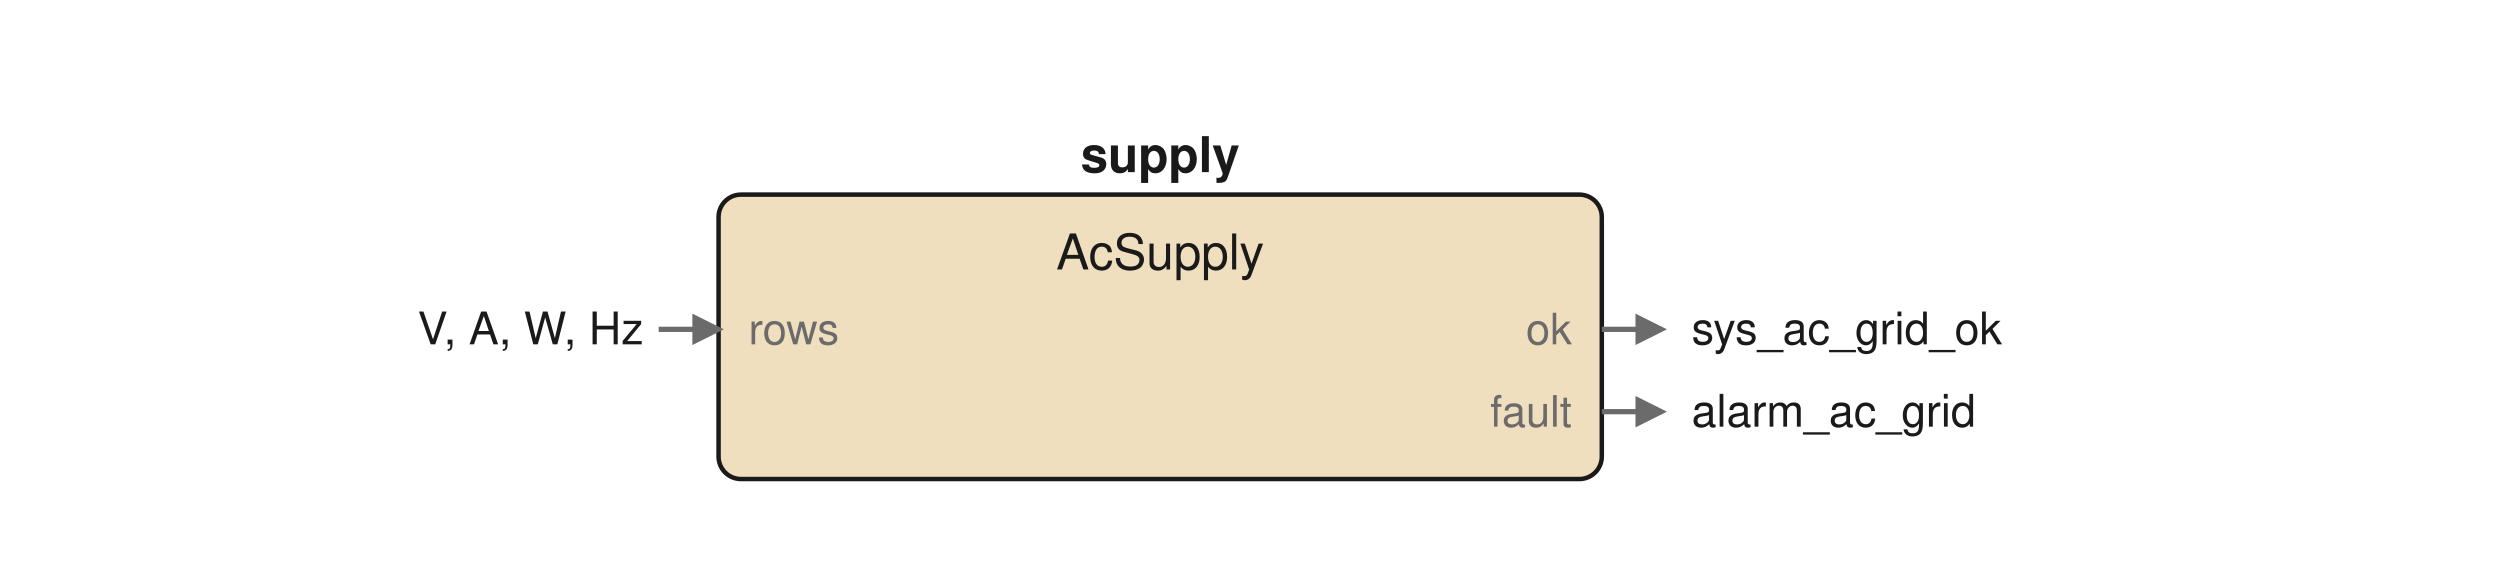
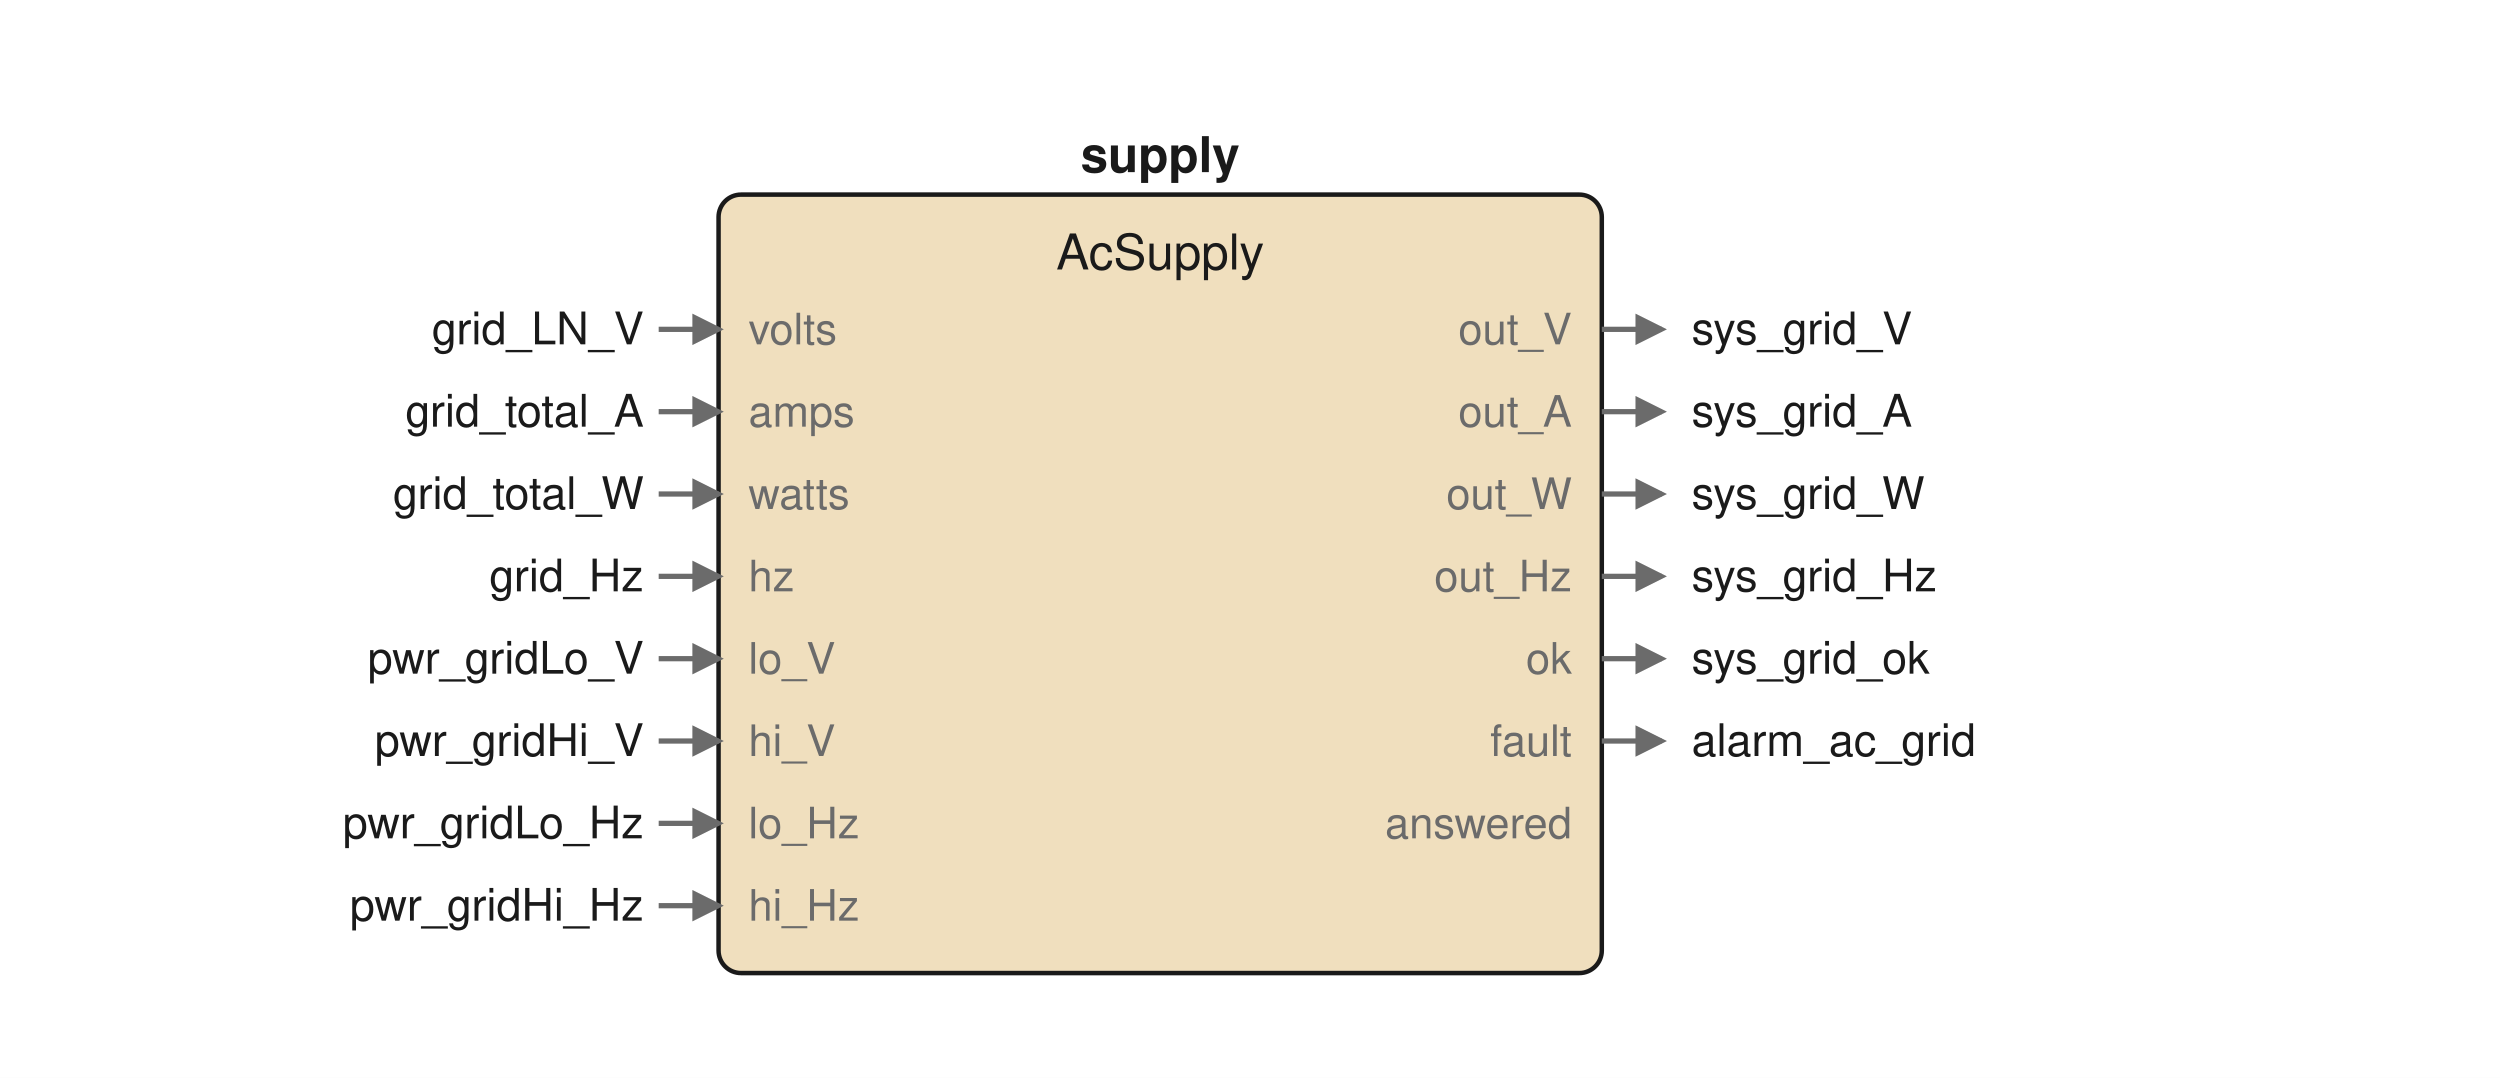
- <svg xmlns="http://www.w3.org/2000/svg" width="334" height="78" viewBox="0 0 334 78" style="max-width:100%;height:auto" content="&lt;mxfile host=&quot;app.diagrams.net&quot; type=&quot;device&quot;&gt;&lt;diagram id=&quot;ac_grid_watch_fbd&quot; name=&quot;ac_grid_watch_fbd&quot;&gt;&lt;mxGraphModel dx=&quot;334&quot; dy=&quot;78&quot; grid=&quot;0&quot; gridSize=&quot;10&quot; guides=&quot;1&quot; tooltips=&quot;1&quot; connect=&quot;1&quot; arrows=&quot;1&quot; fold=&quot;1&quot; page=&quot;1&quot; pageScale=&quot;1&quot; pageWidth=&quot;334&quot; pageHeight=&quot;78&quot; math=&quot;0&quot; shadow=&quot;0&quot;&gt;&lt;root&gt;&lt;mxCell id=&quot;0&quot;/&gt;&lt;mxCell id=&quot;1&quot; parent=&quot;0&quot;/&gt;&lt;mxCell id=&quot;n2&quot; value=&quot;&quot; style=&quot;rounded=1;fillColor=#f0dfbe;strokeColor=#1a1a1a;whiteSpace=wrap;html=1;fontSize=8&quot; vertex=&quot;1&quot; parent=&quot;1&quot;&gt;&lt;mxGeometry x=&quot;96&quot; y=&quot;26&quot; width=&quot;118&quot; height=&quot;38&quot; as=&quot;geometry&quot;/&gt;&lt;/mxCell&gt;&lt;mxCell id=&quot;n3&quot; value=&quot;supply&quot; style=&quot;text;html=1;fontSize=6;fontColor=#1a1a1a;align=center;fontStyle=1&quot; vertex=&quot;1&quot; parent=&quot;1&quot;&gt;&lt;mxGeometry x=&quot;155.0&quot; y=&quot;16.4&quot; width=&quot;40&quot; height=&quot;10.6&quot; as=&quot;geometry&quot;/&gt;&lt;/mxCell&gt;&lt;mxCell id=&quot;n4&quot; value=&quot;AcSupply&quot; style=&quot;text;html=1;fontSize=6;fontColor=#1a1a1a;align=center&quot; vertex=&quot;1&quot; parent=&quot;1&quot;&gt;&lt;mxGeometry x=&quot;155.0&quot; y=&quot;29.4&quot; width=&quot;40&quot; height=&quot;10.6&quot; as=&quot;geometry&quot;/&gt;&lt;/mxCell&gt;&lt;mxCell id=&quot;n5&quot; value=&quot;rows&quot; style=&quot;text;html=1;fontSize=5;fontColor=#6b6b6b;align=left&quot; vertex=&quot;1&quot; parent=&quot;1&quot;&gt;&lt;mxGeometry x=&quot;100&quot; y=&quot;40.2&quot; width=&quot;40&quot; height=&quot;9.8&quot; as=&quot;geometry&quot;/&gt;&lt;/mxCell&gt;&lt;mxCell id=&quot;n6&quot; value=&quot;ok&quot; style=&quot;text;html=1;fontSize=5;fontColor=#6b6b6b;align=left&quot; vertex=&quot;1&quot; parent=&quot;1&quot;&gt;&lt;mxGeometry x=&quot;210&quot; y=&quot;40.2&quot; width=&quot;40&quot; height=&quot;9.8&quot; as=&quot;geometry&quot;/&gt;&lt;/mxCell&gt;&lt;mxCell id=&quot;n7&quot; value=&quot;fault&quot; style=&quot;text;html=1;fontSize=5;fontColor=#6b6b6b;align=left&quot; vertex=&quot;1&quot; parent=&quot;1&quot;&gt;&lt;mxGeometry x=&quot;210&quot; y=&quot;51.2&quot; width=&quot;40&quot; height=&quot;9.8&quot; as=&quot;geometry&quot;/&gt;&lt;/mxCell&gt;&lt;mxCell id=&quot;n8&quot; value=&quot;V, A, W, Hz&quot; style=&quot;text;html=1;fontSize=6;fontColor=#1a1a1a;align=left&quot; vertex=&quot;1&quot; parent=&quot;1&quot;&gt;&lt;mxGeometry x=&quot;86&quot; y=&quot;40.0&quot; width=&quot;55&quot; height=&quot;10.0&quot; as=&quot;geometry&quot;/&gt;&lt;/mxCell&gt;&lt;mxCell id=&quot;e9&quot; value=&quot;&quot; style=&quot;edgeStyle=none;html=1;strokeColor=#6b6b6b;endArrow=block&quot; edge=&quot;1&quot; parent=&quot;1&quot;&gt;&lt;mxGeometry relative=&quot;1&quot; as=&quot;geometry&quot;&gt;&lt;mxPoint x=&quot;88&quot; y=&quot;44&quot; as=&quot;sourcePoint&quot;/&gt;&lt;mxPoint x=&quot;96&quot; y=&quot;44&quot; as=&quot;targetPoint&quot;/&gt;&lt;/mxGeometry&gt;&lt;/mxCell&gt;&lt;mxCell id=&quot;e10&quot; value=&quot;&quot; style=&quot;edgeStyle=none;html=1;strokeColor=#6b6b6b;endArrow=block&quot; edge=&quot;1&quot; parent=&quot;1&quot;&gt;&lt;mxGeometry relative=&quot;1&quot; as=&quot;geometry&quot;&gt;&lt;mxPoint x=&quot;214&quot; y=&quot;44&quot; as=&quot;sourcePoint&quot;/&gt;&lt;mxPoint x=&quot;222&quot; y=&quot;44&quot; as=&quot;targetPoint&quot;/&gt;&lt;/mxGeometry&gt;&lt;/mxCell&gt;&lt;mxCell id=&quot;n11&quot; value=&quot;sys_ac_grid_ok&quot; style=&quot;text;html=1;fontSize=6;fontColor=#1a1a1a;align=left&quot; vertex=&quot;1&quot; parent=&quot;1&quot;&gt;&lt;mxGeometry x=&quot;226&quot; y=&quot;40.0&quot; width=&quot;70&quot; height=&quot;10.0&quot; as=&quot;geometry&quot;/&gt;&lt;/mxCell&gt;&lt;mxCell id=&quot;e12&quot; value=&quot;&quot; style=&quot;edgeStyle=none;html=1;strokeColor=#6b6b6b;endArrow=block&quot; edge=&quot;1&quot; parent=&quot;1&quot;&gt;&lt;mxGeometry relative=&quot;1&quot; as=&quot;geometry&quot;&gt;&lt;mxPoint x=&quot;214&quot; y=&quot;55&quot; as=&quot;sourcePoint&quot;/&gt;&lt;mxPoint x=&quot;222&quot; y=&quot;55&quot; as=&quot;targetPoint&quot;/&gt;&lt;/mxGeometry&gt;&lt;/mxCell&gt;&lt;mxCell id=&quot;n13&quot; value=&quot;alarm_ac_grid&quot; style=&quot;text;html=1;fontSize=6;fontColor=#1a1a1a;align=left&quot; vertex=&quot;1&quot; parent=&quot;1&quot;&gt;&lt;mxGeometry x=&quot;226&quot; y=&quot;51.0&quot; width=&quot;65&quot; height=&quot;10.0&quot; as=&quot;geometry&quot;/&gt;&lt;/mxCell&gt;&lt;/root&gt;&lt;/mxGraphModel&gt;&lt;/diagram&gt;&lt;/mxfile&gt;">
+ <svg xmlns="http://www.w3.org/2000/svg" width="334" height="144" viewBox="0 0 334 144" style="max-width:100%;height:auto" content="&lt;mxfile host=&quot;app.diagrams.net&quot; type=&quot;device&quot;&gt;&lt;diagram id=&quot;ac_grid_watch_fbd&quot; name=&quot;ac_grid_watch_fbd&quot;&gt;&lt;mxGraphModel dx=&quot;334&quot; dy=&quot;144&quot; grid=&quot;0&quot; gridSize=&quot;10&quot; guides=&quot;1&quot; tooltips=&quot;1&quot; connect=&quot;1&quot; arrows=&quot;1&quot; fold=&quot;1&quot; page=&quot;1&quot; pageScale=&quot;1&quot; pageWidth=&quot;334&quot; pageHeight=&quot;144&quot; math=&quot;0&quot; shadow=&quot;0&quot;&gt;&lt;root&gt;&lt;mxCell id=&quot;0&quot;/&gt;&lt;mxCell id=&quot;1&quot; parent=&quot;0&quot;/&gt;&lt;mxCell id=&quot;n2&quot; value=&quot;&quot; style=&quot;rounded=1;fillColor=#f0dfbe;strokeColor=#1a1a1a;whiteSpace=wrap;html=1;fontSize=8&quot; vertex=&quot;1&quot; parent=&quot;1&quot;&gt;&lt;mxGeometry x=&quot;96&quot; y=&quot;26&quot; width=&quot;118&quot; height=&quot;104&quot; as=&quot;geometry&quot;/&gt;&lt;/mxCell&gt;&lt;mxCell id=&quot;n3&quot; value=&quot;supply&quot; style=&quot;text;html=1;fontSize=6;fontColor=#1a1a1a;align=center;fontStyle=1&quot; vertex=&quot;1&quot; parent=&quot;1&quot;&gt;&lt;mxGeometry x=&quot;155.0&quot; y=&quot;16.4&quot; width=&quot;40&quot; height=&quot;10.6&quot; as=&quot;geometry&quot;/&gt;&lt;/mxCell&gt;&lt;mxCell id=&quot;n4&quot; value=&quot;AcSupply&quot; style=&quot;text;html=1;fontSize=6;fontColor=#1a1a1a;align=center&quot; vertex=&quot;1&quot; parent=&quot;1&quot;&gt;&lt;mxGeometry x=&quot;155.0&quot; y=&quot;29.4&quot; width=&quot;40&quot; height=&quot;10.6&quot; as=&quot;geometry&quot;/&gt;&lt;/mxCell&gt;&lt;mxCell id=&quot;n5&quot; value=&quot;volts&quot; style=&quot;text;html=1;fontSize=5;fontColor=#6b6b6b;align=left&quot; vertex=&quot;1&quot; parent=&quot;1&quot;&gt;&lt;mxGeometry x=&quot;100&quot; y=&quot;40.2&quot; width=&quot;40&quot; height=&quot;9.8&quot; as=&quot;geometry&quot;/&gt;&lt;/mxCell&gt;&lt;mxCell id=&quot;n6&quot; value=&quot;amps&quot; style=&quot;text;html=1;fontSize=5;fontColor=#6b6b6b;align=left&quot; vertex=&quot;1&quot; parent=&quot;1&quot;&gt;&lt;mxGeometry x=&quot;100&quot; y=&quot;51.2&quot; width=&quot;40&quot; height=&quot;9.8&quot; as=&quot;geometry&quot;/&gt;&lt;/mxCell&gt;&lt;mxCell id=&quot;n7&quot; value=&quot;watts&quot; style=&quot;text;html=1;fontSize=5;fontColor=#6b6b6b;align=left&quot; vertex=&quot;1&quot; parent=&quot;1&quot;&gt;&lt;mxGeometry x=&quot;100&quot; y=&quot;62.2&quot; width=&quot;40&quot; height=&quot;9.8&quot; as=&quot;geometry&quot;/&gt;&lt;/mxCell&gt;&lt;mxCell id=&quot;n8&quot; value=&quot;hz&quot; style=&quot;text;html=1;fontSize=5;fontColor=#6b6b6b;align=left&quot; vertex=&quot;1&quot; parent=&quot;1&quot;&gt;&lt;mxGeometry x=&quot;100&quot; y=&quot;73.2&quot; width=&quot;40&quot; height=&quot;9.8&quot; as=&quot;geometry&quot;/&gt;&lt;/mxCell&gt;&lt;mxCell id=&quot;n9&quot; value=&quot;lo_V&quot; style=&quot;text;html=1;fontSize=5;fontColor=#6b6b6b;align=left&quot; vertex=&quot;1&quot; parent=&quot;1&quot;&gt;&lt;mxGeometry x=&quot;100&quot; y=&quot;84.2&quot; width=&quot;40&quot; height=&quot;9.8&quot; as=&quot;geometry&quot;/&gt;&lt;/mxCell&gt;&lt;mxCell id=&quot;n10&quot; value=&quot;hi_V&quot; style=&quot;text;html=1;fontSize=5;fontColor=#6b6b6b;align=left&quot; vertex=&quot;1&quot; parent=&quot;1&quot;&gt;&lt;mxGeometry x=&quot;100&quot; y=&quot;95.2&quot; width=&quot;40&quot; height=&quot;9.8&quot; as=&quot;geometry&quot;/&gt;&lt;/mxCell&gt;&lt;mxCell id=&quot;n11&quot; value=&quot;lo_Hz&quot; style=&quot;text;html=1;fontSize=5;fontColor=#6b6b6b;align=left&quot; vertex=&quot;1&quot; parent=&quot;1&quot;&gt;&lt;mxGeometry x=&quot;100&quot; y=&quot;106.2&quot; width=&quot;40&quot; height=&quot;9.8&quot; as=&quot;geometry&quot;/&gt;&lt;/mxCell&gt;&lt;mxCell id=&quot;n12&quot; value=&quot;hi_Hz&quot; style=&quot;text;html=1;fontSize=5;fontColor=#6b6b6b;align=left&quot; vertex=&quot;1&quot; parent=&quot;1&quot;&gt;&lt;mxGeometry x=&quot;100&quot; y=&quot;117.2&quot; width=&quot;40&quot; height=&quot;9.8&quot; as=&quot;geometry&quot;/&gt;&lt;/mxCell&gt;&lt;mxCell id=&quot;n13&quot; value=&quot;out_V&quot; style=&quot;text;html=1;fontSize=5;fontColor=#6b6b6b;align=left&quot; vertex=&quot;1&quot; parent=&quot;1&quot;&gt;&lt;mxGeometry x=&quot;210&quot; y=&quot;40.2&quot; width=&quot;40&quot; height=&quot;9.8&quot; as=&quot;geometry&quot;/&gt;&lt;/mxCell&gt;&lt;mxCell id=&quot;n14&quot; value=&quot;out_A&quot; style=&quot;text;html=1;fontSize=5;fontColor=#6b6b6b;align=left&quot; vertex=&quot;1&quot; parent=&quot;1&quot;&gt;&lt;mxGeometry x=&quot;210&quot; y=&quot;51.2&quot; width=&quot;40&quot; height=&quot;9.8&quot; as=&quot;geometry&quot;/&gt;&lt;/mxCell&gt;&lt;mxCell id=&quot;n15&quot; value=&quot;out_W&quot; style=&quot;text;html=1;fontSize=5;fontColor=#6b6b6b;align=left&quot; vertex=&quot;1&quot; parent=&quot;1&quot;&gt;&lt;mxGeometry x=&quot;210&quot; y=&quot;62.2&quot; width=&quot;40&quot; height=&quot;9.8&quot; as=&quot;geometry&quot;/&gt;&lt;/mxCell&gt;&lt;mxCell id=&quot;n16&quot; value=&quot;out_Hz&quot; style=&quot;text;html=1;fontSize=5;fontColor=#6b6b6b;align=left&quot; vertex=&quot;1&quot; parent=&quot;1&quot;&gt;&lt;mxGeometry x=&quot;210&quot; y=&quot;73.2&quot; width=&quot;40&quot; height=&quot;9.8&quot; as=&quot;geometry&quot;/&gt;&lt;/mxCell&gt;&lt;mxCell id=&quot;n17&quot; value=&quot;ok&quot; style=&quot;text;html=1;fontSize=5;fontColor=#6b6b6b;align=left&quot; vertex=&quot;1&quot; parent=&quot;1&quot;&gt;&lt;mxGeometry x=&quot;210&quot; y=&quot;84.2&quot; width=&quot;40&quot; height=&quot;9.8&quot; as=&quot;geometry&quot;/&gt;&lt;/mxCell&gt;&lt;mxCell id=&quot;n18&quot; value=&quot;fault&quot; style=&quot;text;html=1;fontSize=5;fontColor=#6b6b6b;align=left&quot; vertex=&quot;1&quot; parent=&quot;1&quot;&gt;&lt;mxGeometry x=&quot;210&quot; y=&quot;95.2&quot; width=&quot;40&quot; height=&quot;9.8&quot; as=&quot;geometry&quot;/&gt;&lt;/mxCell&gt;&lt;mxCell id=&quot;n19&quot; value=&quot;answered&quot; style=&quot;text;html=1;fontSize=5;fontColor=#6b6b6b;align=left&quot; vertex=&quot;1&quot; parent=&quot;1&quot;&gt;&lt;mxGeometry x=&quot;210&quot; y=&quot;106.2&quot; width=&quot;40&quot; height=&quot;9.8&quot; as=&quot;geometry&quot;/&gt;&lt;/mxCell&gt;&lt;mxCell id=&quot;n20&quot; value=&quot;grid_LN_V&quot; style=&quot;text;html=1;fontSize=6;fontColor=#1a1a1a;align=left&quot; vertex=&quot;1&quot; parent=&quot;1&quot;&gt;&lt;mxGeometry x=&quot;86&quot; y=&quot;40.0&quot; width=&quot;45&quot; height=&quot;10.0&quot; as=&quot;geometry&quot;/&gt;&lt;/mxCell&gt;&lt;mxCell id=&quot;e21&quot; value=&quot;&quot; style=&quot;edgeStyle=none;html=1;strokeColor=#6b6b6b;endArrow=block&quot; edge=&quot;1&quot; parent=&quot;1&quot;&gt;&lt;mxGeometry relative=&quot;1&quot; as=&quot;geometry&quot;&gt;&lt;mxPoint x=&quot;88&quot; y=&quot;44&quot; as=&quot;sourcePoint&quot;/&gt;&lt;mxPoint x=&quot;96&quot; y=&quot;44&quot; as=&quot;targetPoint&quot;/&gt;&lt;/mxGeometry&gt;&lt;/mxCell&gt;&lt;mxCell id=&quot;n22&quot; value=&quot;grid_total_A&quot; style=&quot;text;html=1;fontSize=6;fontColor=#1a1a1a;align=left&quot; vertex=&quot;1&quot; parent=&quot;1&quot;&gt;&lt;mxGeometry x=&quot;86&quot; y=&quot;51.0&quot; width=&quot;60&quot; height=&quot;10.0&quot; as=&quot;geometry&quot;/&gt;&lt;/mxCell&gt;&lt;mxCell id=&quot;e23&quot; value=&quot;&quot; style=&quot;edgeStyle=none;html=1;strokeColor=#6b6b6b;endArrow=block&quot; edge=&quot;1&quot; parent=&quot;1&quot;&gt;&lt;mxGeometry relative=&quot;1&quot; as=&quot;geometry&quot;&gt;&lt;mxPoint x=&quot;88&quot; y=&quot;55&quot; as=&quot;sourcePoint&quot;/&gt;&lt;mxPoint x=&quot;96&quot; y=&quot;55&quot; as=&quot;targetPoint&quot;/&gt;&lt;/mxGeometry&gt;&lt;/mxCell&gt;&lt;mxCell id=&quot;n24&quot; value=&quot;grid_total_W&quot; style=&quot;text;html=1;fontSize=6;fontColor=#1a1a1a;align=left&quot; vertex=&quot;1&quot; parent=&quot;1&quot;&gt;&lt;mxGeometry x=&quot;86&quot; y=&quot;62.0&quot; width=&quot;60&quot; height=&quot;10.0&quot; as=&quot;geometry&quot;/&gt;&lt;/mxCell&gt;&lt;mxCell id=&quot;e25&quot; value=&quot;&quot; style=&quot;edgeStyle=none;html=1;strokeColor=#6b6b6b;endArrow=block&quot; edge=&quot;1&quot; parent=&quot;1&quot;&gt;&lt;mxGeometry relative=&quot;1&quot; as=&quot;geometry&quot;&gt;&lt;mxPoint x=&quot;88&quot; y=&quot;66&quot; as=&quot;sourcePoint&quot;/&gt;&lt;mxPoint x=&quot;96&quot; y=&quot;66&quot; as=&quot;targetPoint&quot;/&gt;&lt;/mxGeometry&gt;&lt;/mxCell&gt;&lt;mxCell id=&quot;n26&quot; value=&quot;grid_Hz&quot; style=&quot;text;html=1;fontSize=6;fontColor=#1a1a1a;align=left&quot; vertex=&quot;1&quot; parent=&quot;1&quot;&gt;&lt;mxGeometry x=&quot;86&quot; y=&quot;73.0&quot; width=&quot;40&quot; height=&quot;10.0&quot; as=&quot;geometry&quot;/&gt;&lt;/mxCell&gt;&lt;mxCell id=&quot;e27&quot; value=&quot;&quot; style=&quot;edgeStyle=none;html=1;strokeColor=#6b6b6b;endArrow=block&quot; edge=&quot;1&quot; parent=&quot;1&quot;&gt;&lt;mxGeometry relative=&quot;1&quot; as=&quot;geometry&quot;&gt;&lt;mxPoint x=&quot;88&quot; y=&quot;77&quot; as=&quot;sourcePoint&quot;/&gt;&lt;mxPoint x=&quot;96&quot; y=&quot;77&quot; as=&quot;targetPoint&quot;/&gt;&lt;/mxGeometry&gt;&lt;/mxCell&gt;&lt;mxCell id=&quot;n28&quot; value=&quot;pwr_gridLo_V&quot; style=&quot;text;html=1;fontSize=6;fontColor=#1a1a1a;align=left&quot; vertex=&quot;1&quot; parent=&quot;1&quot;&gt;&lt;mxGeometry x=&quot;86&quot; y=&quot;84.0&quot; width=&quot;60&quot; height=&quot;10.0&quot; as=&quot;geometry&quot;/&gt;&lt;/mxCell&gt;&lt;mxCell id=&quot;e29&quot; value=&quot;&quot; style=&quot;edgeStyle=none;html=1;strokeColor=#6b6b6b;endArrow=block&quot; edge=&quot;1&quot; parent=&quot;1&quot;&gt;&lt;mxGeometry relative=&quot;1&quot; as=&quot;geometry&quot;&gt;&lt;mxPoint x=&quot;88&quot; y=&quot;88&quot; as=&quot;sourcePoint&quot;/&gt;&lt;mxPoint x=&quot;96&quot; y=&quot;88&quot; as=&quot;targetPoint&quot;/&gt;&lt;/mxGeometry&gt;&lt;/mxCell&gt;&lt;mxCell id=&quot;n30&quot; value=&quot;pwr_gridHi_V&quot; style=&quot;text;html=1;fontSize=6;fontColor=#1a1a1a;align=left&quot; vertex=&quot;1&quot; parent=&quot;1&quot;&gt;&lt;mxGeometry x=&quot;86&quot; y=&quot;95.0&quot; width=&quot;60&quot; height=&quot;10.0&quot; as=&quot;geometry&quot;/&gt;&lt;/mxCell&gt;&lt;mxCell id=&quot;e31&quot; value=&quot;&quot; style=&quot;edgeStyle=none;html=1;strokeColor=#6b6b6b;endArrow=block&quot; edge=&quot;1&quot; parent=&quot;1&quot;&gt;&lt;mxGeometry relative=&quot;1&quot; as=&quot;geometry&quot;&gt;&lt;mxPoint x=&quot;88&quot; y=&quot;99&quot; as=&quot;sourcePoint&quot;/&gt;&lt;mxPoint x=&quot;96&quot; y=&quot;99&quot; as=&quot;targetPoint&quot;/&gt;&lt;/mxGeometry&gt;&lt;/mxCell&gt;&lt;mxCell id=&quot;n32&quot; value=&quot;pwr_gridLo_Hz&quot; style=&quot;text;html=1;fontSize=6;fontColor=#1a1a1a;align=left&quot; vertex=&quot;1&quot; parent=&quot;1&quot;&gt;&lt;mxGeometry x=&quot;86&quot; y=&quot;106.0&quot; width=&quot;65&quot; height=&quot;10.0&quot; as=&quot;geometry&quot;/&gt;&lt;/mxCell&gt;&lt;mxCell id=&quot;e33&quot; value=&quot;&quot; style=&quot;edgeStyle=none;html=1;strokeColor=#6b6b6b;endArrow=block&quot; edge=&quot;1&quot; parent=&quot;1&quot;&gt;&lt;mxGeometry relative=&quot;1&quot; as=&quot;geometry&quot;&gt;&lt;mxPoint x=&quot;88&quot; y=&quot;110&quot; as=&quot;sourcePoint&quot;/&gt;&lt;mxPoint x=&quot;96&quot; y=&quot;110&quot; as=&quot;targetPoint&quot;/&gt;&lt;/mxGeometry&gt;&lt;/mxCell&gt;&lt;mxCell id=&quot;n34&quot; value=&quot;pwr_gridHi_Hz&quot; style=&quot;text;html=1;fontSize=6;fontColor=#1a1a1a;align=left&quot; vertex=&quot;1&quot; parent=&quot;1&quot;&gt;&lt;mxGeometry x=&quot;86&quot; y=&quot;117.0&quot; width=&quot;65&quot; height=&quot;10.0&quot; as=&quot;geometry&quot;/&gt;&lt;/mxCell&gt;&lt;mxCell id=&quot;e35&quot; value=&quot;&quot; style=&quot;edgeStyle=none;html=1;strokeColor=#6b6b6b;endArrow=block&quot; edge=&quot;1&quot; parent=&quot;1&quot;&gt;&lt;mxGeometry relative=&quot;1&quot; as=&quot;geometry&quot;&gt;&lt;mxPoint x=&quot;88&quot; y=&quot;121&quot; as=&quot;sourcePoint&quot;/&gt;&lt;mxPoint x=&quot;96&quot; y=&quot;121&quot; as=&quot;targetPoint&quot;/&gt;&lt;/mxGeometry&gt;&lt;/mxCell&gt;&lt;mxCell id=&quot;e36&quot; value=&quot;&quot; style=&quot;edgeStyle=none;html=1;strokeColor=#6b6b6b;endArrow=block&quot; edge=&quot;1&quot; parent=&quot;1&quot;&gt;&lt;mxGeometry relative=&quot;1&quot; as=&quot;geometry&quot;&gt;&lt;mxPoint x=&quot;214&quot; y=&quot;44&quot; as=&quot;sourcePoint&quot;/&gt;&lt;mxPoint x=&quot;222&quot; y=&quot;44&quot; as=&quot;targetPoint&quot;/&gt;&lt;/mxGeometry&gt;&lt;/mxCell&gt;&lt;mxCell id=&quot;n37&quot; value=&quot;sys_grid_V&quot; style=&quot;text;html=1;fontSize=6;fontColor=#1a1a1a;align=left&quot; vertex=&quot;1&quot; parent=&quot;1&quot;&gt;&lt;mxGeometry x=&quot;226&quot; y=&quot;40.0&quot; width=&quot;50&quot; height=&quot;10.0&quot; as=&quot;geometry&quot;/&gt;&lt;/mxCell&gt;&lt;mxCell id=&quot;e38&quot; value=&quot;&quot; style=&quot;edgeStyle=none;html=1;strokeColor=#6b6b6b;endArrow=block&quot; edge=&quot;1&quot; parent=&quot;1&quot;&gt;&lt;mxGeometry relative=&quot;1&quot; as=&quot;geometry&quot;&gt;&lt;mxPoint x=&quot;214&quot; y=&quot;55&quot; as=&quot;sourcePoint&quot;/&gt;&lt;mxPoint x=&quot;222&quot; y=&quot;55&quot; as=&quot;targetPoint&quot;/&gt;&lt;/mxGeometry&gt;&lt;/mxCell&gt;&lt;mxCell id=&quot;n39&quot; value=&quot;sys_grid_A&quot; style=&quot;text;html=1;fontSize=6;fontColor=#1a1a1a;align=left&quot; vertex=&quot;1&quot; parent=&quot;1&quot;&gt;&lt;mxGeometry x=&quot;226&quot; y=&quot;51.0&quot; width=&quot;50&quot; height=&quot;10.0&quot; as=&quot;geometry&quot;/&gt;&lt;/mxCell&gt;&lt;mxCell id=&quot;e40&quot; value=&quot;&quot; style=&quot;edgeStyle=none;html=1;strokeColor=#6b6b6b;endArrow=block&quot; edge=&quot;1&quot; parent=&quot;1&quot;&gt;&lt;mxGeometry relative=&quot;1&quot; as=&quot;geometry&quot;&gt;&lt;mxPoint x=&quot;214&quot; y=&quot;66&quot; as=&quot;sourcePoint&quot;/&gt;&lt;mxPoint x=&quot;222&quot; y=&quot;66&quot; as=&quot;targetPoint&quot;/&gt;&lt;/mxGeometry&gt;&lt;/mxCell&gt;&lt;mxCell id=&quot;n41&quot; value=&quot;sys_grid_W&quot; style=&quot;text;html=1;fontSize=6;fontColor=#1a1a1a;align=left&quot; vertex=&quot;1&quot; parent=&quot;1&quot;&gt;&lt;mxGeometry x=&quot;226&quot; y=&quot;62.0&quot; width=&quot;50&quot; height=&quot;10.0&quot; as=&quot;geometry&quot;/&gt;&lt;/mxCell&gt;&lt;mxCell id=&quot;e42&quot; value=&quot;&quot; style=&quot;edgeStyle=none;html=1;strokeColor=#6b6b6b;endArrow=block&quot; edge=&quot;1&quot; parent=&quot;1&quot;&gt;&lt;mxGeometry relative=&quot;1&quot; as=&quot;geometry&quot;&gt;&lt;mxPoint x=&quot;214&quot; y=&quot;77&quot; as=&quot;sourcePoint&quot;/&gt;&lt;mxPoint x=&quot;222&quot; y=&quot;77&quot; as=&quot;targetPoint&quot;/&gt;&lt;/mxGeometry&gt;&lt;/mxCell&gt;&lt;mxCell id=&quot;n43&quot; value=&quot;sys_grid_Hz&quot; style=&quot;text;html=1;fontSize=6;fontColor=#1a1a1a;align=left&quot; vertex=&quot;1&quot; parent=&quot;1&quot;&gt;&lt;mxGeometry x=&quot;226&quot; y=&quot;73.0&quot; width=&quot;55&quot; height=&quot;10.0&quot; as=&quot;geometry&quot;/&gt;&lt;/mxCell&gt;&lt;mxCell id=&quot;e44&quot; value=&quot;&quot; style=&quot;edgeStyle=none;html=1;strokeColor=#6b6b6b;endArrow=block&quot; edge=&quot;1&quot; parent=&quot;1&quot;&gt;&lt;mxGeometry relative=&quot;1&quot; as=&quot;geometry&quot;&gt;&lt;mxPoint x=&quot;214&quot; y=&quot;88&quot; as=&quot;sourcePoint&quot;/&gt;&lt;mxPoint x=&quot;222&quot; y=&quot;88&quot; as=&quot;targetPoint&quot;/&gt;&lt;/mxGeometry&gt;&lt;/mxCell&gt;&lt;mxCell id=&quot;n45&quot; value=&quot;sys_grid_ok&quot; style=&quot;text;html=1;fontSize=6;fontColor=#1a1a1a;align=left&quot; vertex=&quot;1&quot; parent=&quot;1&quot;&gt;&lt;mxGeometry x=&quot;226&quot; y=&quot;84.0&quot; width=&quot;55&quot; height=&quot;10.0&quot; as=&quot;geometry&quot;/&gt;&lt;/mxCell&gt;&lt;mxCell id=&quot;e46&quot; value=&quot;&quot; style=&quot;edgeStyle=none;html=1;strokeColor=#6b6b6b;endArrow=block&quot; edge=&quot;1&quot; parent=&quot;1&quot;&gt;&lt;mxGeometry relative=&quot;1&quot; as=&quot;geometry&quot;&gt;&lt;mxPoint x=&quot;214&quot; y=&quot;99&quot; as=&quot;sourcePoint&quot;/&gt;&lt;mxPoint x=&quot;222&quot; y=&quot;99&quot; as=&quot;targetPoint&quot;/&gt;&lt;/mxGeometry&gt;&lt;/mxCell&gt;&lt;mxCell id=&quot;n47&quot; value=&quot;alarm_ac_grid&quot; style=&quot;text;html=1;fontSize=6;fontColor=#1a1a1a;align=left&quot; vertex=&quot;1&quot; parent=&quot;1&quot;&gt;&lt;mxGeometry x=&quot;226&quot; y=&quot;95.0&quot; width=&quot;65&quot; height=&quot;10.0&quot; as=&quot;geometry&quot;/&gt;&lt;/mxCell&gt;&lt;/root&gt;&lt;/mxGraphModel&gt;&lt;/diagram&gt;&lt;/mxfile&gt;">
  <defs>
    <marker id="a" markerWidth="6" markerHeight="6" refX="5" refY="3" orient="auto">
      <path d="M0,0 L6,3 L0,6 z" fill="#6b6b6b" />
    </marker>
  </defs>
-   <rect width="334" height="78" fill="#ffffff" />
-   <rect x="96" y="26" width="118" height="38" rx="3" fill="#f0dfbe" stroke="#1a1a1a" stroke-width="0.6" />
+   <rect width="334" height="144" fill="#ffffff" />
+   <rect x="96" y="26" width="118" height="104" rx="3" fill="#f0dfbe" stroke="#1a1a1a" stroke-width="0.6" />
  <text x="155.0" y="23" font-family="Helvetica,Arial,sans-serif" font-size="6.6" fill="#1a1a1a" text-anchor="middle" font-weight="bold">supply</text>
  <text x="155.0" y="36" font-family="Helvetica,Arial,sans-serif" font-size="6.6" fill="#1a1a1a" text-anchor="middle">AcSupply</text>
-   <text x="100" y="46" font-family="Helvetica,Arial,sans-serif" font-size="5.8" fill="#6b6b6b" text-anchor="start">rows</text>
-   <text x="210" y="46" font-family="Helvetica,Arial,sans-serif" font-size="5.8" fill="#6b6b6b" text-anchor="end">ok</text>
-   <text x="210" y="57" font-family="Helvetica,Arial,sans-serif" font-size="5.8" fill="#6b6b6b" text-anchor="end">fault</text>
-   <text x="86" y="46" font-family="Helvetica,Arial,sans-serif" font-size="6.0" fill="#1a1a1a" text-anchor="end">V, A, W, Hz</text>
+   <text x="100" y="46" font-family="Helvetica,Arial,sans-serif" font-size="5.8" fill="#6b6b6b" text-anchor="start">volts</text>
+   <text x="100" y="57" font-family="Helvetica,Arial,sans-serif" font-size="5.8" fill="#6b6b6b" text-anchor="start">amps</text>
+   <text x="100" y="68" font-family="Helvetica,Arial,sans-serif" font-size="5.8" fill="#6b6b6b" text-anchor="start">watts</text>
+   <text x="100" y="79" font-family="Helvetica,Arial,sans-serif" font-size="5.8" fill="#6b6b6b" text-anchor="start">hz</text>
+   <text x="100" y="90" font-family="Helvetica,Arial,sans-serif" font-size="5.8" fill="#6b6b6b" text-anchor="start">lo_V</text>
+   <text x="100" y="101" font-family="Helvetica,Arial,sans-serif" font-size="5.8" fill="#6b6b6b" text-anchor="start">hi_V</text>
+   <text x="100" y="112" font-family="Helvetica,Arial,sans-serif" font-size="5.8" fill="#6b6b6b" text-anchor="start">lo_Hz</text>
+   <text x="100" y="123" font-family="Helvetica,Arial,sans-serif" font-size="5.8" fill="#6b6b6b" text-anchor="start">hi_Hz</text>
+   <text x="210" y="46" font-family="Helvetica,Arial,sans-serif" font-size="5.8" fill="#6b6b6b" text-anchor="end">out_V</text>
+   <text x="210" y="57" font-family="Helvetica,Arial,sans-serif" font-size="5.8" fill="#6b6b6b" text-anchor="end">out_A</text>
+   <text x="210" y="68" font-family="Helvetica,Arial,sans-serif" font-size="5.8" fill="#6b6b6b" text-anchor="end">out_W</text>
+   <text x="210" y="79" font-family="Helvetica,Arial,sans-serif" font-size="5.8" fill="#6b6b6b" text-anchor="end">out_Hz</text>
+   <text x="210" y="90" font-family="Helvetica,Arial,sans-serif" font-size="5.8" fill="#6b6b6b" text-anchor="end">ok</text>
+   <text x="210" y="101" font-family="Helvetica,Arial,sans-serif" font-size="5.8" fill="#6b6b6b" text-anchor="end">fault</text>
+   <text x="210" y="112" font-family="Helvetica,Arial,sans-serif" font-size="5.8" fill="#6b6b6b" text-anchor="end">answered</text>
+   <text x="86" y="46" font-family="Helvetica,Arial,sans-serif" font-size="6.0" fill="#1a1a1a" text-anchor="end">grid_LN_V</text>
  <polyline points="88,44 96,44" fill="none" stroke="#6b6b6b" stroke-width="0.7" marker-end="url(#a)" />
+   <text x="86" y="57" font-family="Helvetica,Arial,sans-serif" font-size="6.0" fill="#1a1a1a" text-anchor="end">grid_total_A</text>
+   <polyline points="88,55 96,55" fill="none" stroke="#6b6b6b" stroke-width="0.7" marker-end="url(#a)" />
+   <text x="86" y="68" font-family="Helvetica,Arial,sans-serif" font-size="6.0" fill="#1a1a1a" text-anchor="end">grid_total_W</text>
+   <polyline points="88,66 96,66" fill="none" stroke="#6b6b6b" stroke-width="0.7" marker-end="url(#a)" />
+   <text x="86" y="79" font-family="Helvetica,Arial,sans-serif" font-size="6.0" fill="#1a1a1a" text-anchor="end">grid_Hz</text>
+   <polyline points="88,77 96,77" fill="none" stroke="#6b6b6b" stroke-width="0.7" marker-end="url(#a)" />
+   <text x="86" y="90" font-family="Helvetica,Arial,sans-serif" font-size="6.0" fill="#1a1a1a" text-anchor="end">pwr_gridLo_V</text>
+   <polyline points="88,88 96,88" fill="none" stroke="#6b6b6b" stroke-width="0.7" marker-end="url(#a)" />
+   <text x="86" y="101" font-family="Helvetica,Arial,sans-serif" font-size="6.0" fill="#1a1a1a" text-anchor="end">pwr_gridHi_V</text>
+   <polyline points="88,99 96,99" fill="none" stroke="#6b6b6b" stroke-width="0.7" marker-end="url(#a)" />
+   <text x="86" y="112" font-family="Helvetica,Arial,sans-serif" font-size="6.0" fill="#1a1a1a" text-anchor="end">pwr_gridLo_Hz</text>
+   <polyline points="88,110 96,110" fill="none" stroke="#6b6b6b" stroke-width="0.7" marker-end="url(#a)" />
+   <text x="86" y="123" font-family="Helvetica,Arial,sans-serif" font-size="6.0" fill="#1a1a1a" text-anchor="end">pwr_gridHi_Hz</text>
+   <polyline points="88,121 96,121" fill="none" stroke="#6b6b6b" stroke-width="0.7" marker-end="url(#a)" />
  <polyline points="214,44 222,44" fill="none" stroke="#6b6b6b" stroke-width="0.7" marker-end="url(#a)" />
-   <text x="226" y="46" font-family="Helvetica,Arial,sans-serif" font-size="6.0" fill="#1a1a1a" text-anchor="start">sys_ac_grid_ok</text>
+   <text x="226" y="46" font-family="Helvetica,Arial,sans-serif" font-size="6.0" fill="#1a1a1a" text-anchor="start">sys_grid_V</text>
  <polyline points="214,55 222,55" fill="none" stroke="#6b6b6b" stroke-width="0.7" marker-end="url(#a)" />
-   <text x="226" y="57" font-family="Helvetica,Arial,sans-serif" font-size="6.0" fill="#1a1a1a" text-anchor="start">alarm_ac_grid</text>
+   <text x="226" y="57" font-family="Helvetica,Arial,sans-serif" font-size="6.0" fill="#1a1a1a" text-anchor="start">sys_grid_A</text>
+   <polyline points="214,66 222,66" fill="none" stroke="#6b6b6b" stroke-width="0.7" marker-end="url(#a)" />
+   <text x="226" y="68" font-family="Helvetica,Arial,sans-serif" font-size="6.0" fill="#1a1a1a" text-anchor="start">sys_grid_W</text>
+   <polyline points="214,77 222,77" fill="none" stroke="#6b6b6b" stroke-width="0.7" marker-end="url(#a)" />
+   <text x="226" y="79" font-family="Helvetica,Arial,sans-serif" font-size="6.0" fill="#1a1a1a" text-anchor="start">sys_grid_Hz</text>
+   <polyline points="214,88 222,88" fill="none" stroke="#6b6b6b" stroke-width="0.7" marker-end="url(#a)" />
+   <text x="226" y="90" font-family="Helvetica,Arial,sans-serif" font-size="6.0" fill="#1a1a1a" text-anchor="start">sys_grid_ok</text>
+   <polyline points="214,99 222,99" fill="none" stroke="#6b6b6b" stroke-width="0.7" marker-end="url(#a)" />
+   <text x="226" y="101" font-family="Helvetica,Arial,sans-serif" font-size="6.0" fill="#1a1a1a" text-anchor="start">alarm_ac_grid</text>
</svg>
